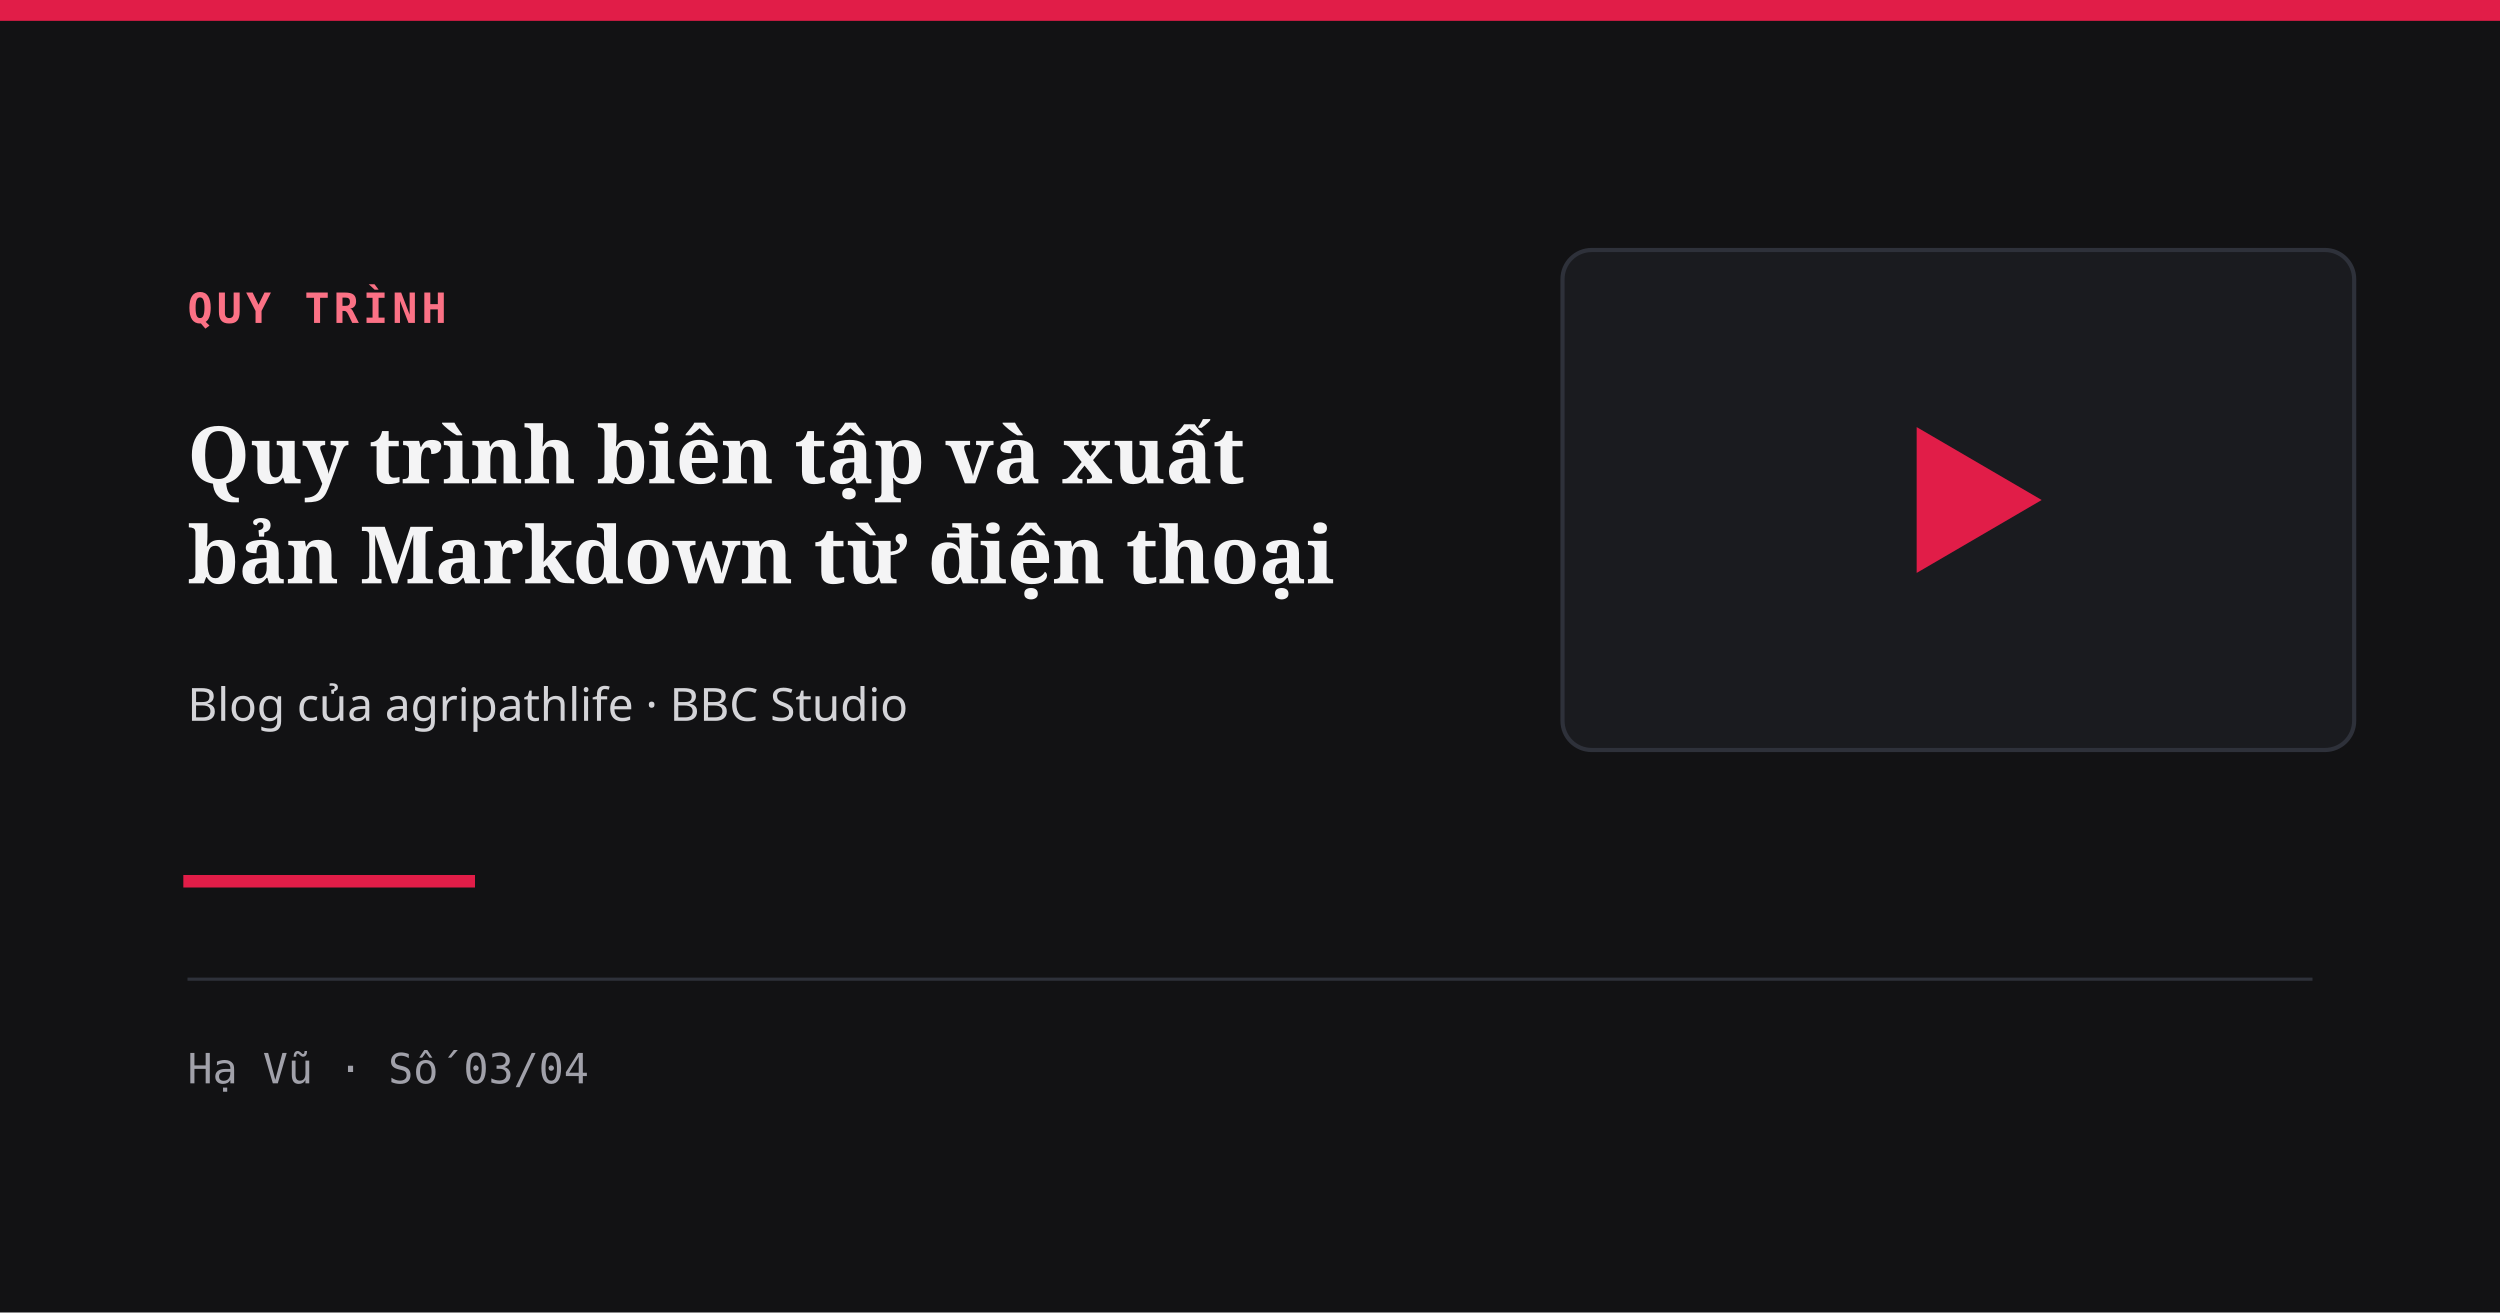
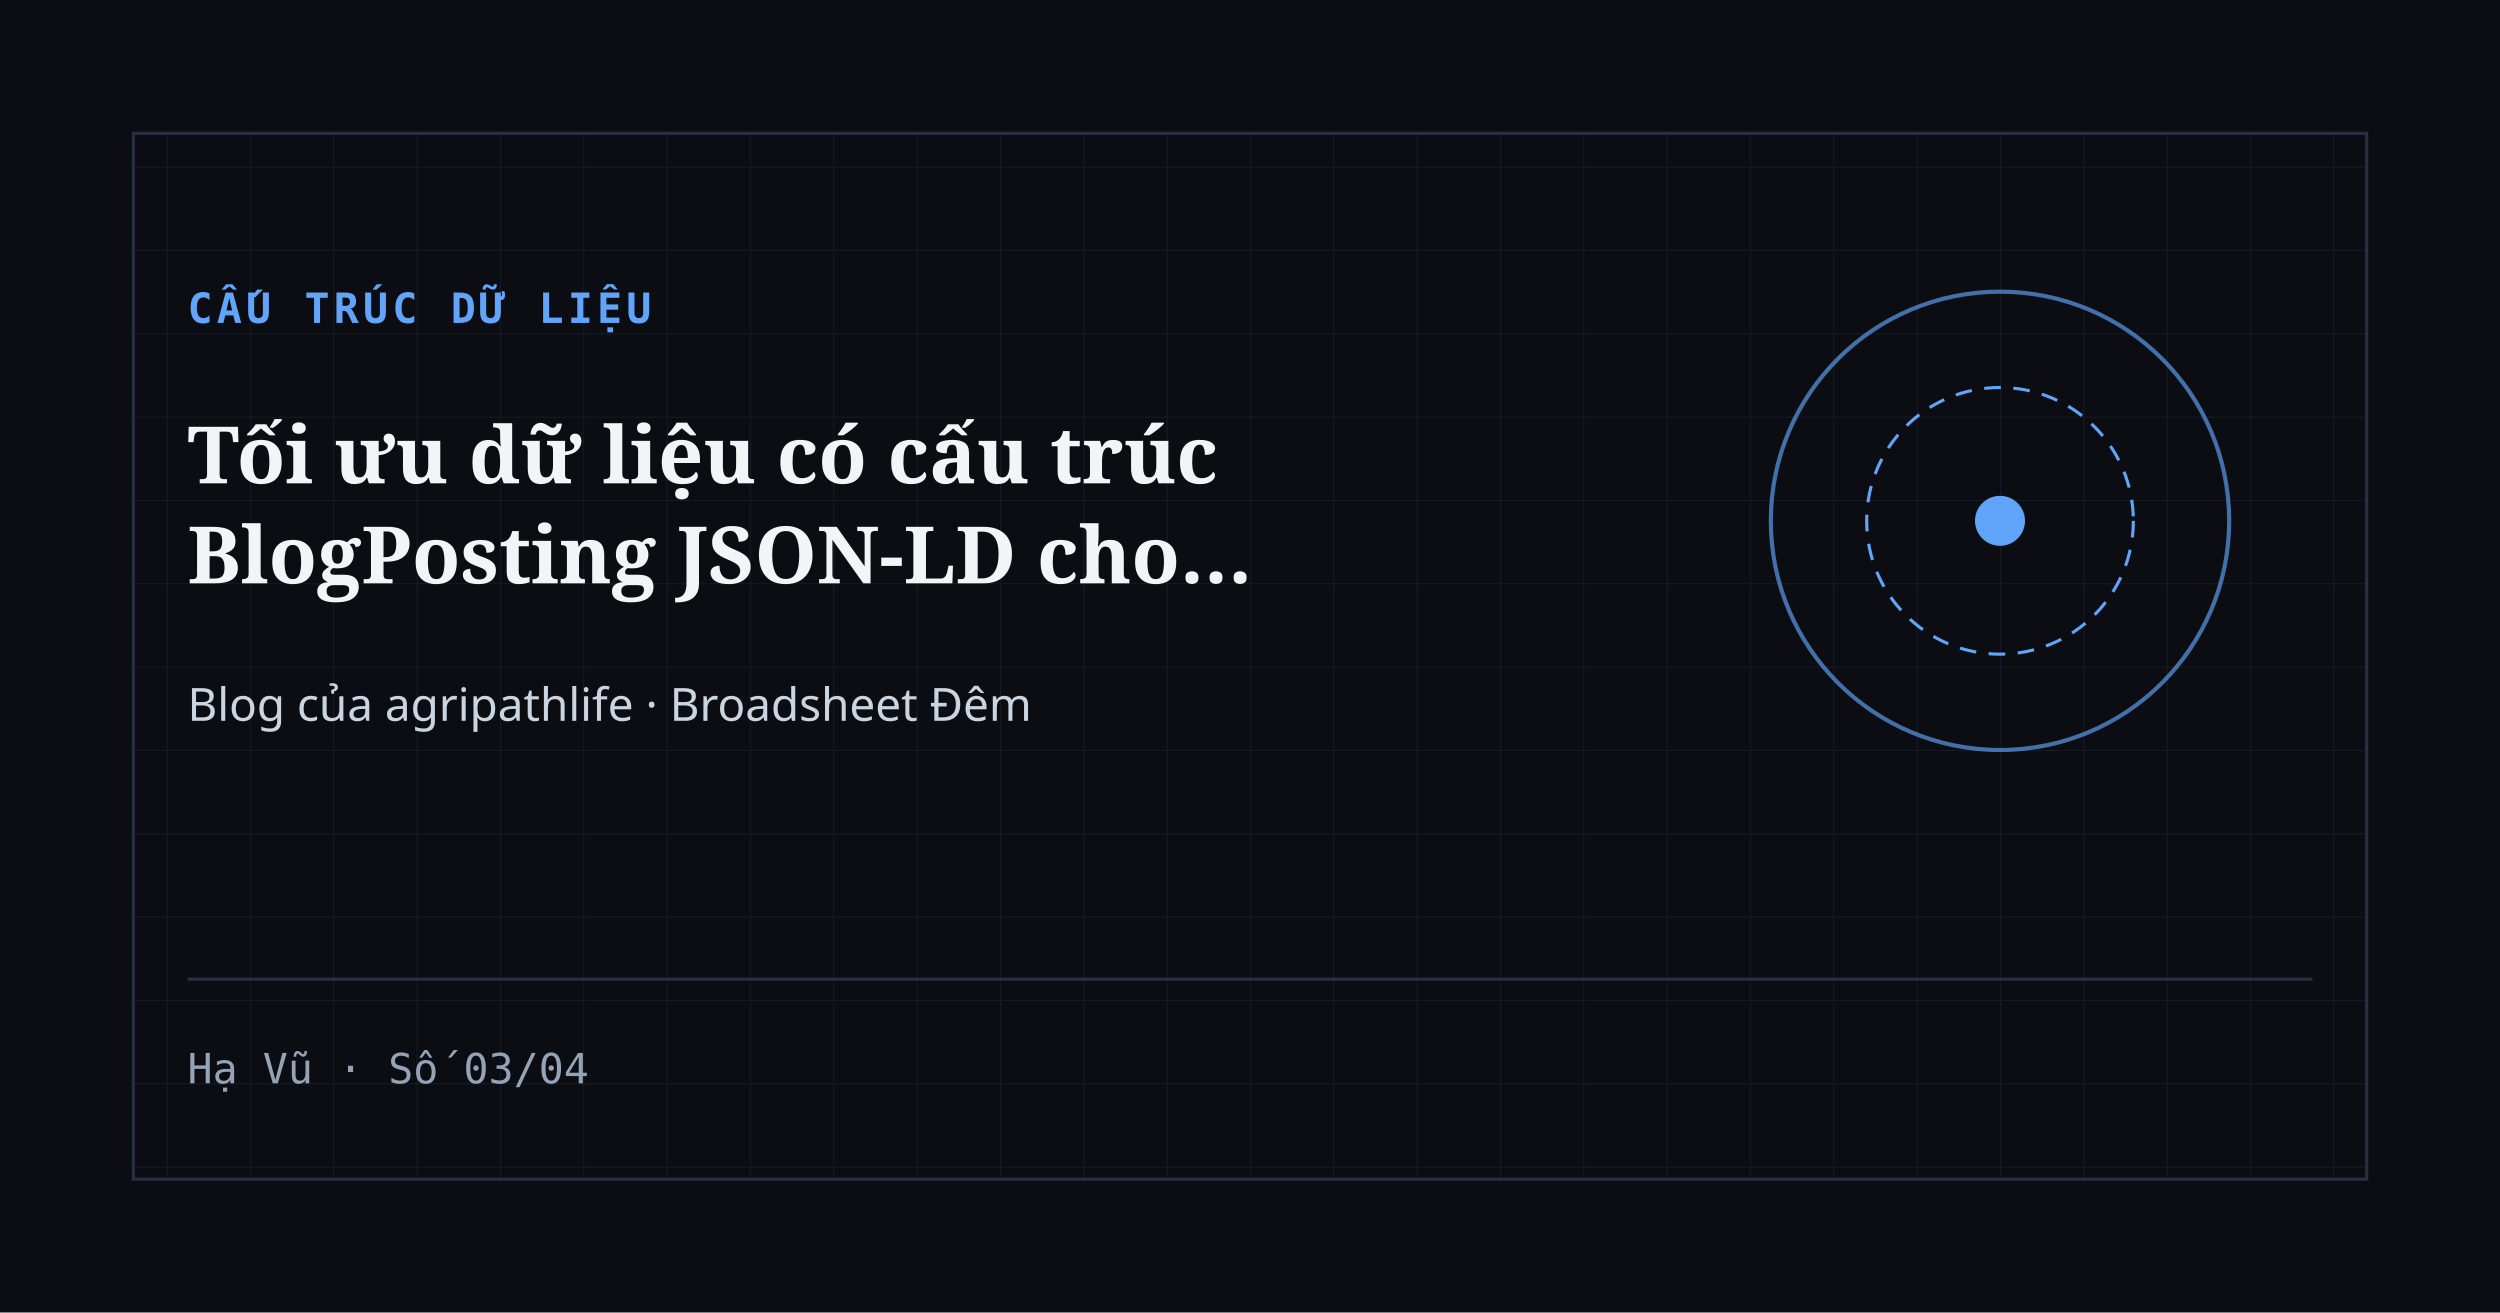
<svg xmlns="http://www.w3.org/2000/svg" width="1200" height="630" viewBox="0 0 1200 630" fill="none">
-   <rect width="1200" height="630" fill="#121214" />
-   <rect x="0" y="0" width="1200" height="10" fill="#E11D48" />
-   <rect x="750" y="120" width="380" height="240" rx="14" fill="#1A1B1F" stroke="#2E313A" stroke-width="2" />
-   <polygon points="920,205 920,275 980,240" fill="#E11D48" />
-   <rect x="88" y="420" width="140" height="6" fill="#E11D48" />
-   <text x="90" y="155" font-family="monospace" font-size="20" font-weight="700" letter-spacing="2" fill="#FB7185">QUY TRÌNH</text>
-   <text x="90" y="232" font-family="Georgia, serif" font-weight="700" font-size="38" fill="#F4F4F5">
-     <tspan x="90" dy="0">Quy trình biên tập và xuất</tspan>
-     <tspan x="90" dy="48">bản Markdown từ điện thoại</tspan>
+   <rect width="1200" height="630" fill="#0B0D12" />
+   <defs>
+     <pattern id="grid-3" width="40" height="40" patternUnits="userSpaceOnUse">
+       <path d="M 40 0 L 0 0 0 40" fill="none" stroke="#273043" stroke-width="0.8" opacity="0.45" />
+     </pattern>
+   </defs>
+   <rect x="64" y="64" width="1072" height="502" fill="url(#grid-3)" stroke="#273043" stroke-width="1.5" />
+   <circle cx="960" cy="250" r="110" fill="none" stroke="#60A5FA" stroke-width="2" opacity="0.65" />
+   <circle cx="960" cy="250" r="64" fill="none" stroke="#60A5FA" stroke-width="1.5" stroke-dasharray="8 6" />
+   <circle cx="960" cy="250" r="12" fill="#60A5FA" />
+   <text x="90" y="155" font-family="monospace" font-size="20" font-weight="700" letter-spacing="2" fill="#60A5FA">CẤU TRÚC DỮ LIỆU</text>
+   <text x="90" y="232" font-family="Georgia, serif" font-weight="700" font-size="38" fill="#F3F4F6">
+     <tspan x="90" dy="0">Tối ưu dữ liệu có cấu trúc</tspan>
+     <tspan x="90" dy="48">BlogPosting JSON-LD cho…</tspan>
  </text>
-   <text x="90" y="346" font-family="sans-serif" font-size="22" fill="#D4D4D8">Blog của agripathlife · BBC Studio</text>
-   <line x1="90" y1="470" x2="1110" y2="470" stroke="#2E313A" stroke-width="1.5" />
-   <text x="90" y="520" font-family="monospace" font-size="20" fill="#A1A1AA">Hạ Vũ · Số 03/04</text>
+   <text x="90" y="346" font-family="sans-serif" font-size="22" fill="#CBD5E1">Blog của agripathlife · Broadsheet Đêm</text>
+   <line x1="90" y1="470" x2="1110" y2="470" stroke="#273043" stroke-width="1.5" />
+   <text x="90" y="520" font-family="monospace" font-size="20" fill="#94A3B8">Hạ Vũ · Số 03/04</text>
</svg>
